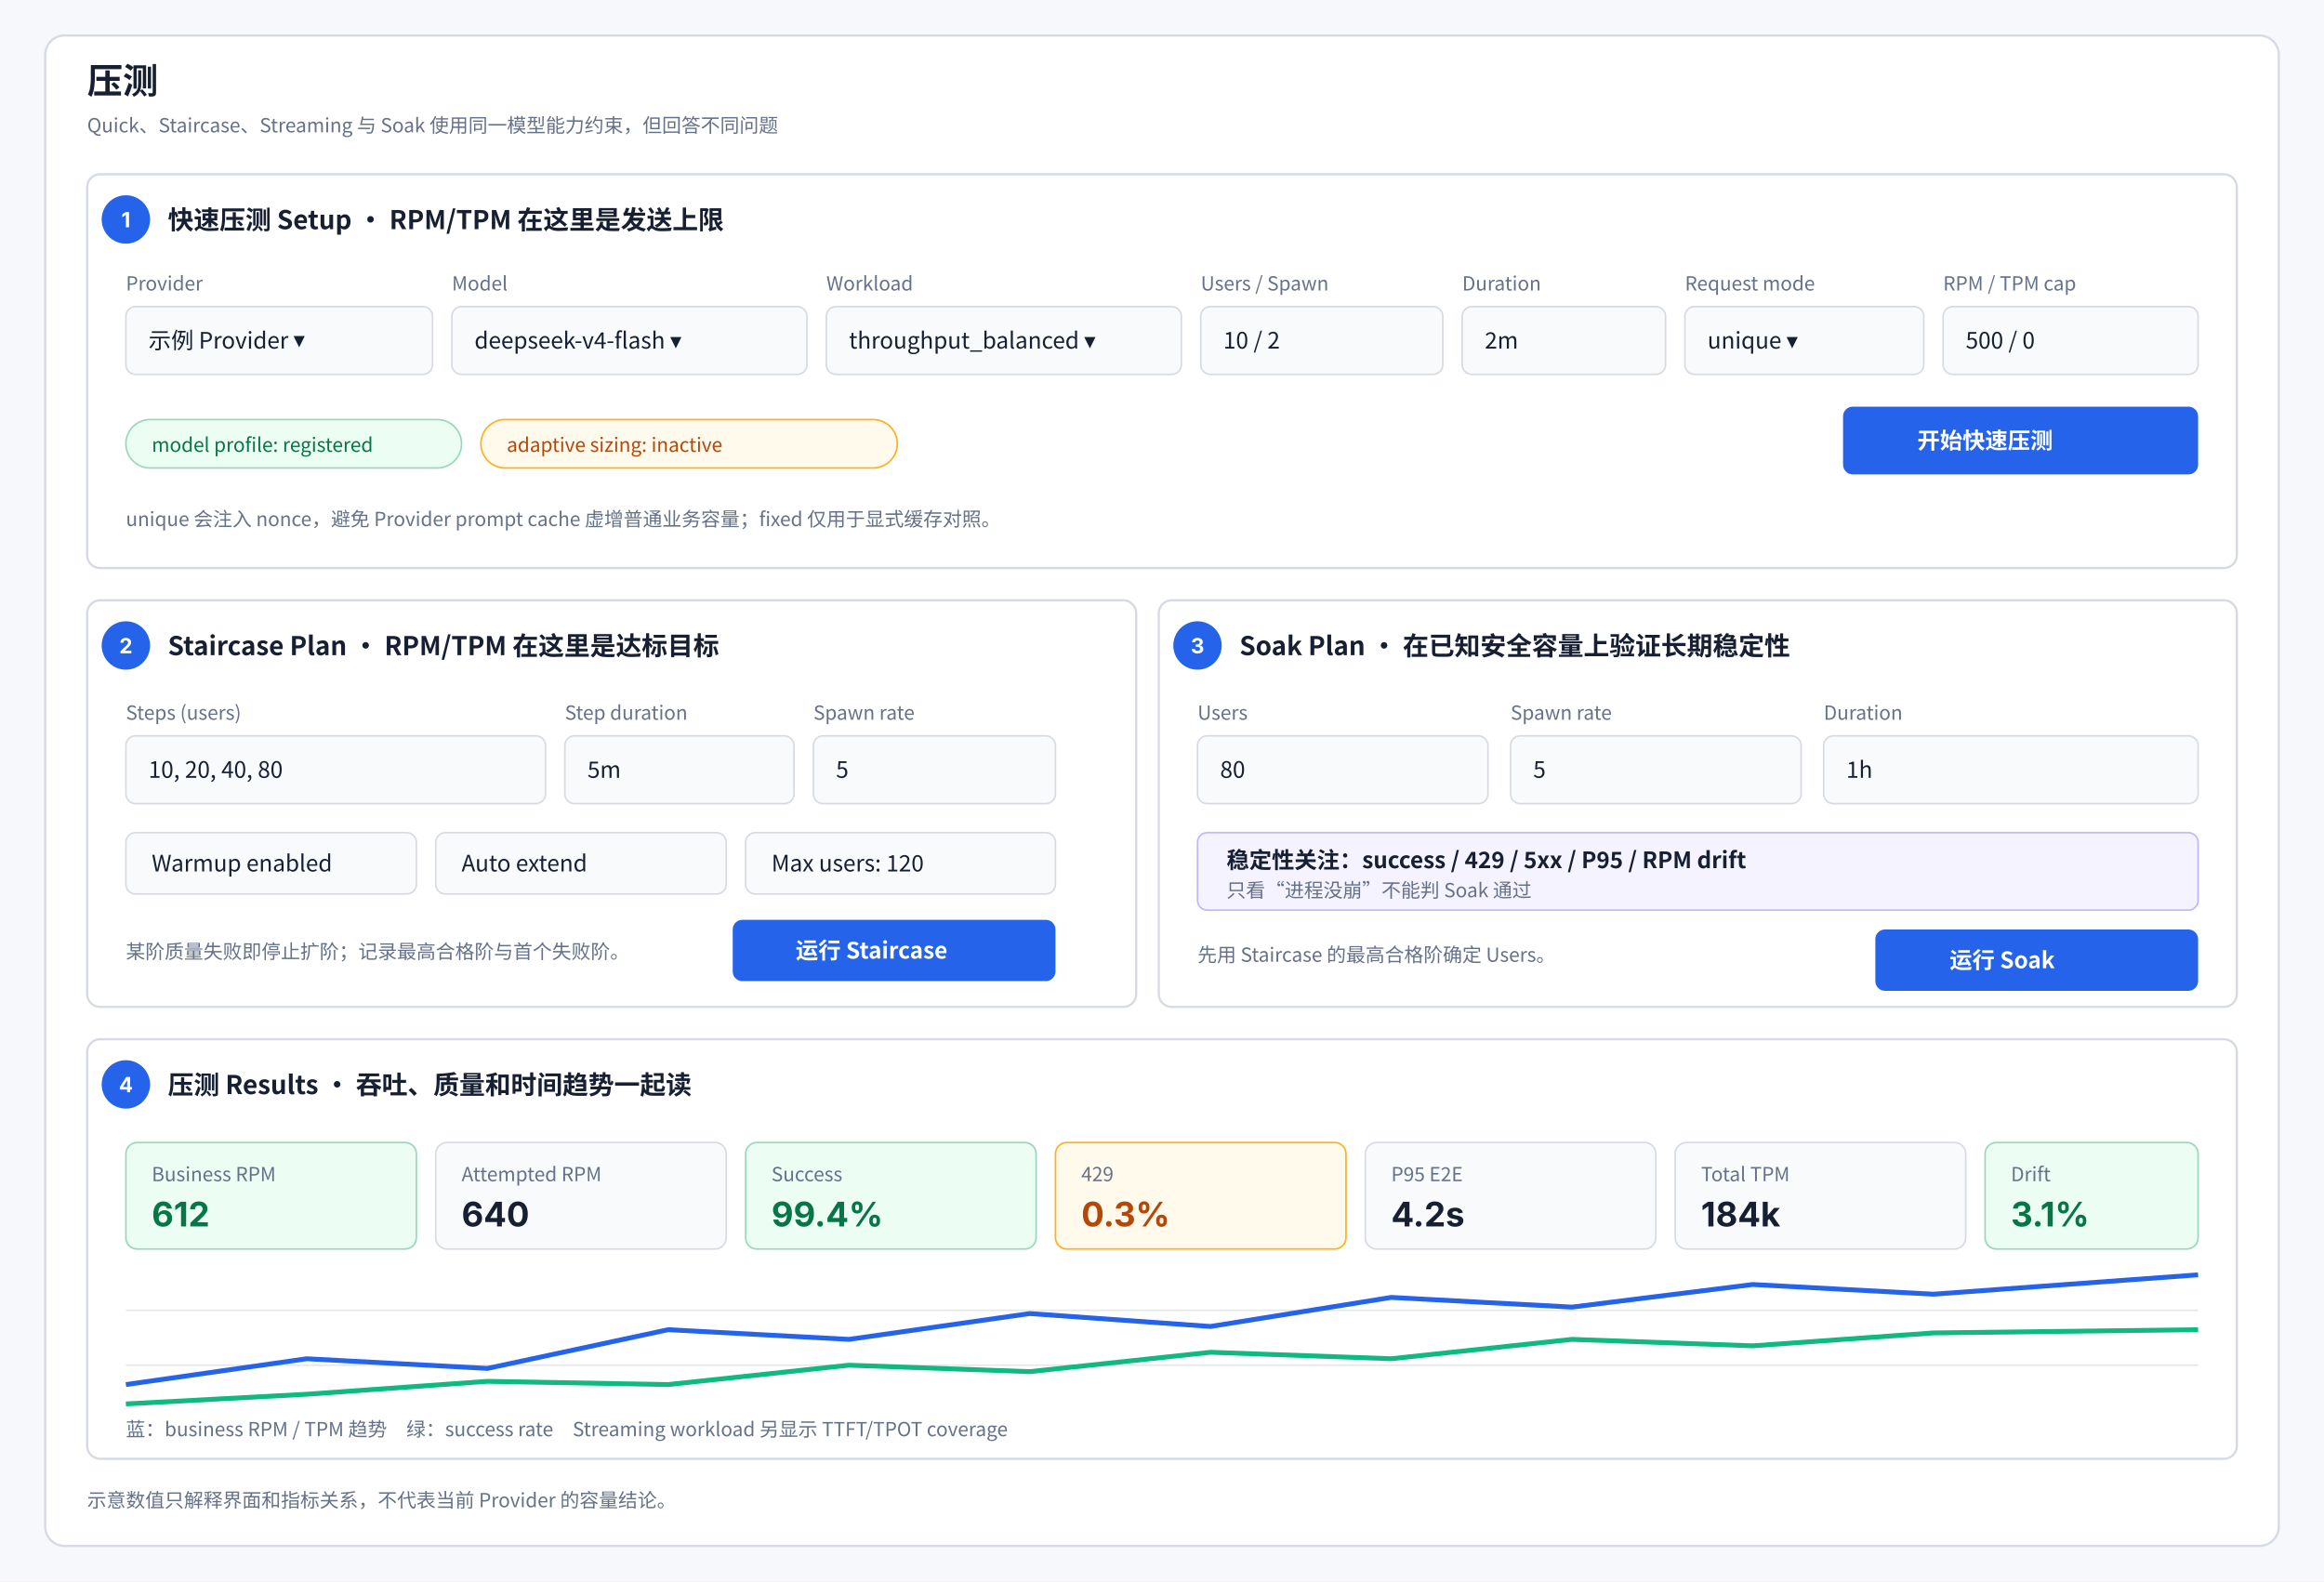
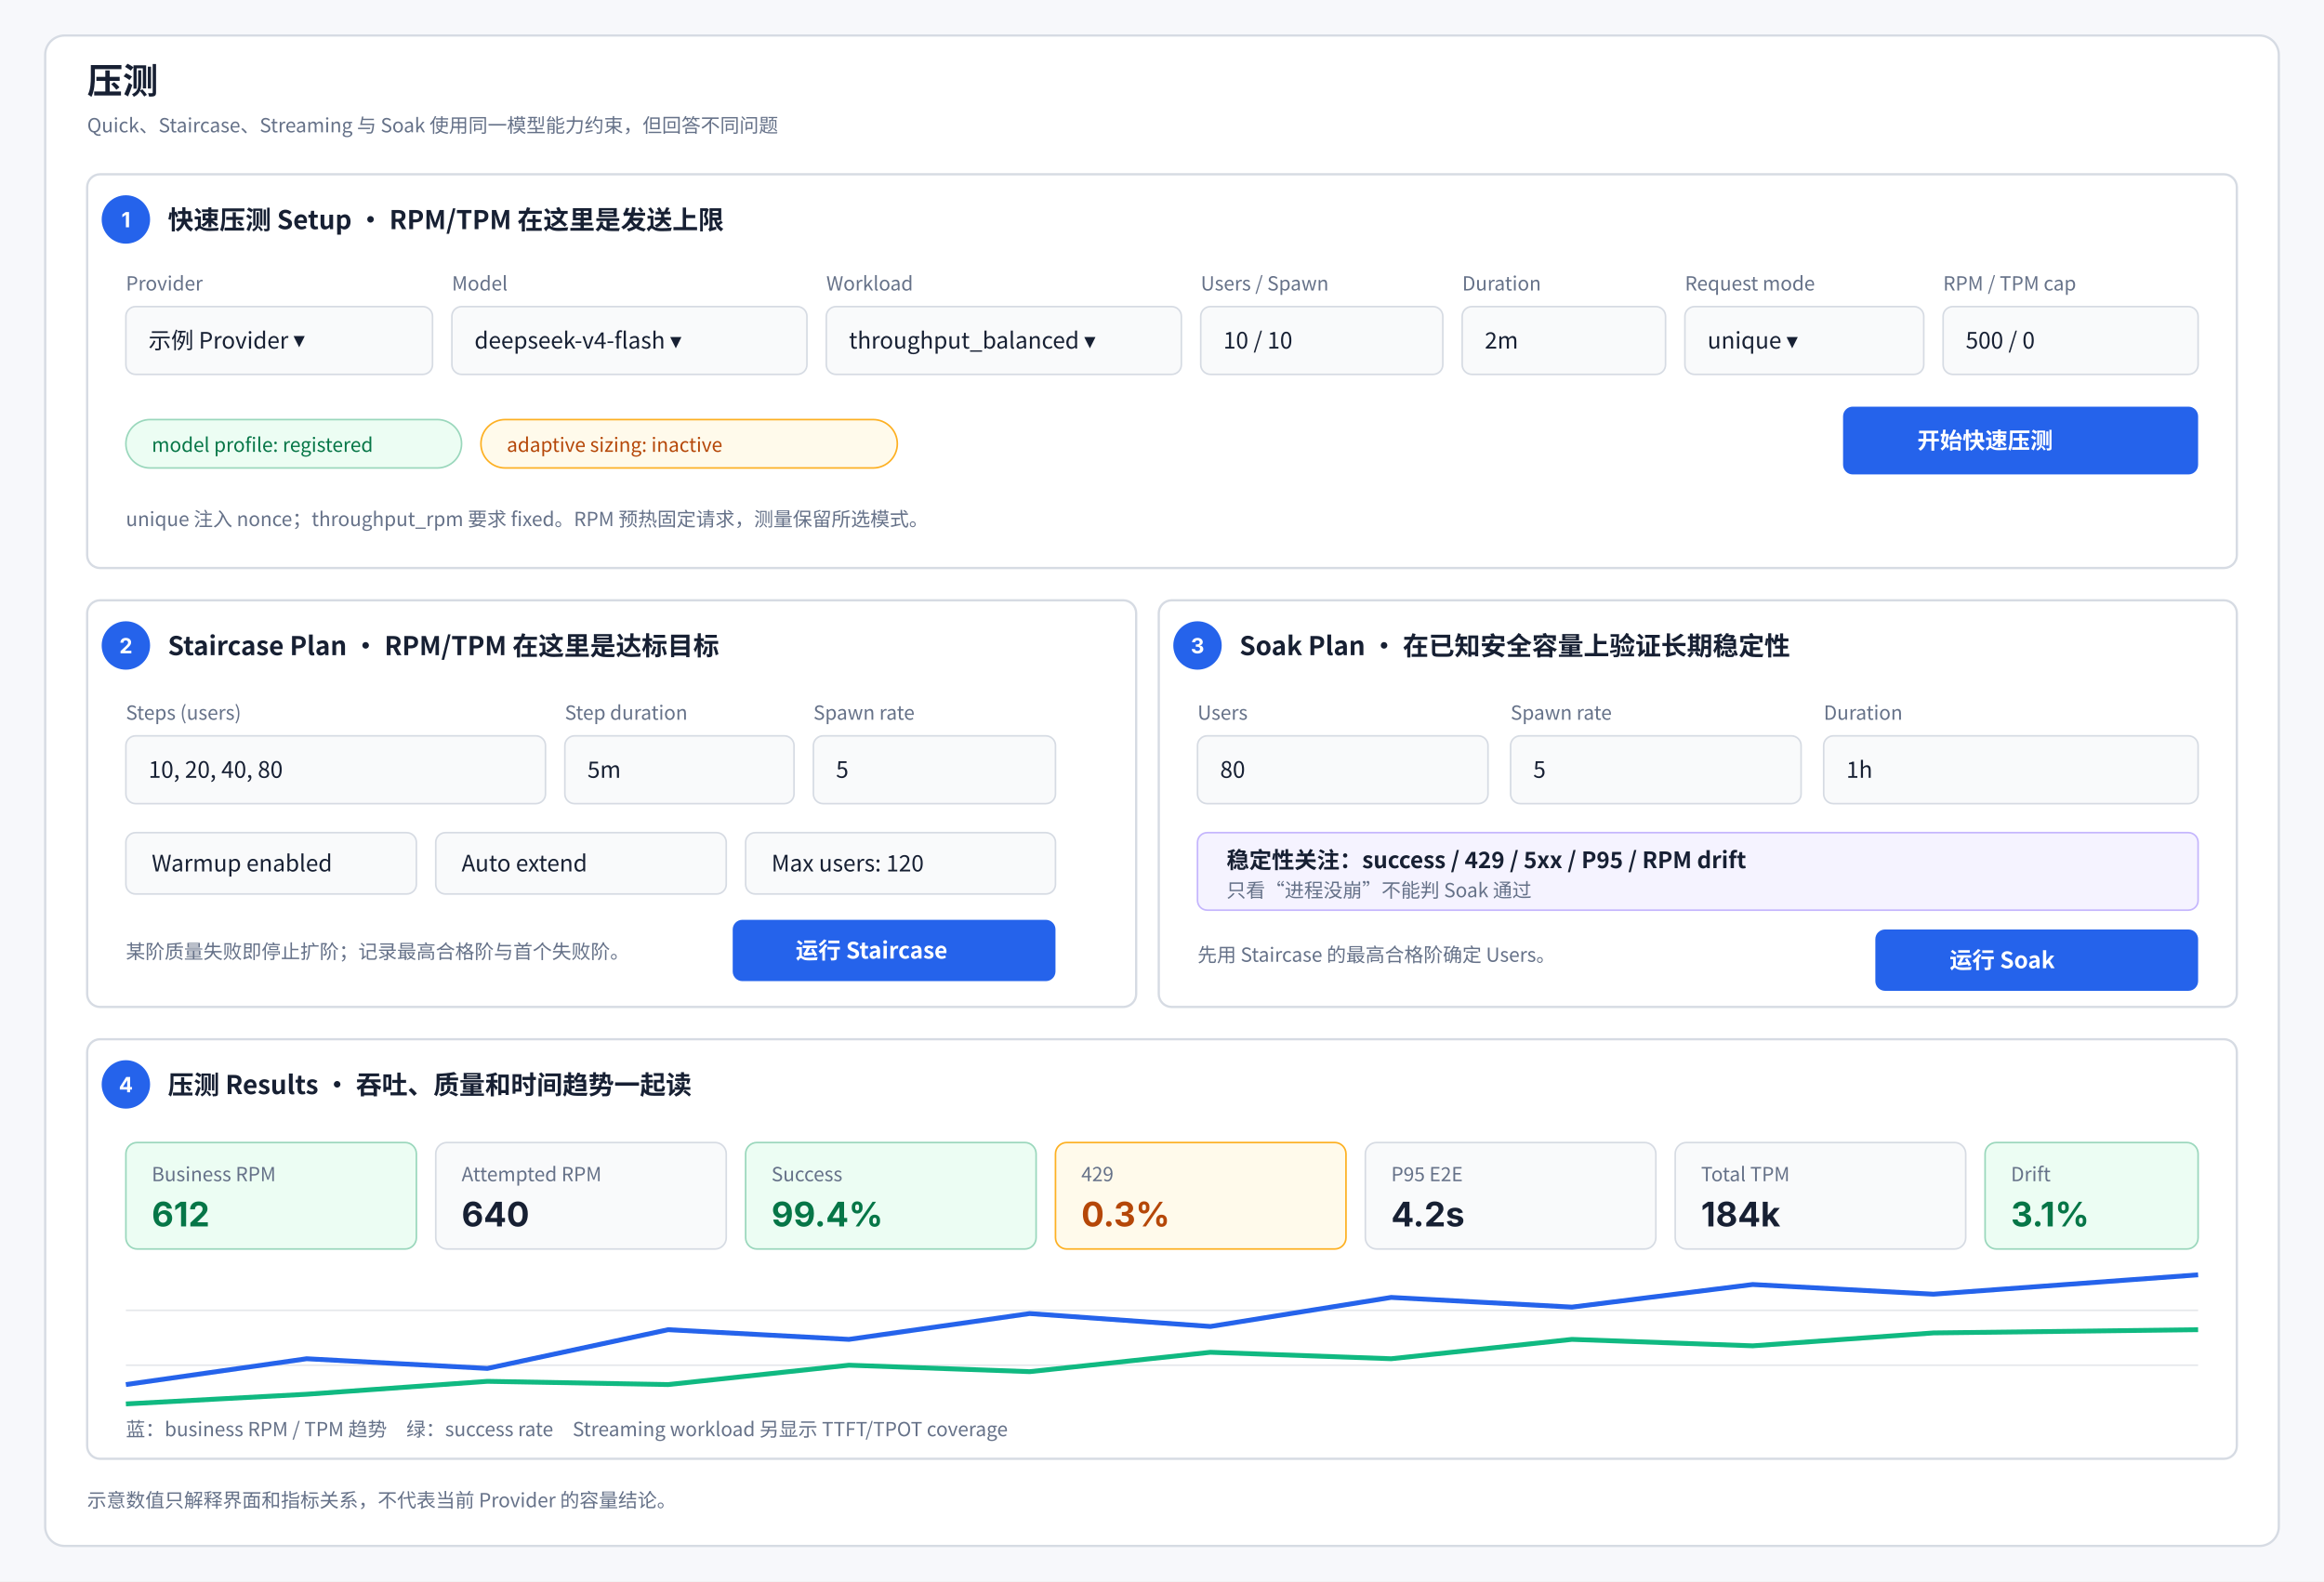
<svg xmlns="http://www.w3.org/2000/svg" width="1440" height="980" viewBox="0 0 1440 980" role="img" aria-labelledby="title desc">
  <defs>
    <style>
    .bg{fill:#f7f8fb}.panel{fill:#fff;stroke:#d6dbe3;stroke-width:1.4}.soft{fill:#f9fafb;stroke:#d6dbe3}.blue{fill:#2563eb}.green{fill:#ecfdf3;stroke:#9ad7bc}.amber{fill:#fffaeb;stroke:#fdb022}.purple{fill:#f5f3ff;stroke:#c4b5fd}.t{font:14px -apple-system,BlinkMacSystemFont,"Segoe UI","Noto Sans CJK SC",sans-serif;fill:#172033}.h1{font:bold 22px -apple-system,BlinkMacSystemFont,"Segoe UI","Noto Sans CJK SC",sans-serif;fill:#172033}.h2{font:bold 16px -apple-system,BlinkMacSystemFont,"Segoe UI","Noto Sans CJK SC",sans-serif;fill:#172033}.metric{font:bold 21px -apple-system,BlinkMacSystemFont,"Segoe UI",sans-serif;fill:#172033}.small{font:12px -apple-system,BlinkMacSystemFont,"Segoe UI","Noto Sans CJK SC",sans-serif;fill:#657188}.white{fill:#fff;font-weight:700}.bold{font-weight:700}.num{fill:#2563eb}.numtext{font:bold 13px -apple-system,BlinkMacSystemFont,"Segoe UI",sans-serif;fill:#fff;text-anchor:middle;dominant-baseline:middle}.line{stroke:#d6dbe3}.ok{fill:#067647}.warn{fill:#b54708}.chart1{fill:none;stroke:#2563eb;stroke-width:3}.chart2{fill:none;stroke:#10b981;stroke-width:3}.grid{stroke:#e5e7eb;stroke-width:1}
  </style>
  </defs>
  <rect class="bg" width="1440" height="980" />
  <rect class="panel" x="28" y="22" width="1384" height="936" rx="12" />
  <text class="h1" x="54" y="58">压测</text>
  <text class="small" x="54" y="82">Quick、Staircase、Streaming 与 Soak 使用同一模型能力约束，但回答不同问题</text>
  <rect class="panel" x="54" y="108" width="1332" height="244" rx="8" />
  <circle class="num" cx="78" cy="136" r="15" />
  <text class="numtext" x="78" y="136">1</text>
  <text class="h2" x="104" y="142">快速压测 Setup · RPM/TPM 在这里是发送上限</text>
  <text class="small" x="78" y="180">Provider</text>
  <rect class="soft" x="78" y="190" width="190" height="42" rx="6" />
  <text class="t" x="92" y="216">示例 Provider ▾</text>
  <text class="small" x="280" y="180">Model</text>
  <rect class="soft" x="280" y="190" width="220" height="42" rx="6" />
  <text class="t" x="294" y="216">deepseek-v4-flash ▾</text>
  <text class="small" x="512" y="180">Workload</text>
  <rect class="soft" x="512" y="190" width="220" height="42" rx="6" />
  <text class="t" x="526" y="216">throughput_balanced ▾</text>
  <text class="small" x="744" y="180">Users / Spawn</text>
  <rect class="soft" x="744" y="190" width="150" height="42" rx="6" />
-   <text class="t" x="758" y="216">10 / 2</text>
+   <text class="t" x="758" y="216">10 / 10</text>
  <text class="small" x="906" y="180">Duration</text>
  <rect class="soft" x="906" y="190" width="126" height="42" rx="6" />
  <text class="t" x="920" y="216">2m</text>
  <text class="small" x="1044" y="180">Request mode</text>
  <rect class="soft" x="1044" y="190" width="148" height="42" rx="6" />
  <text class="t" x="1058" y="216">unique ▾</text>
  <text class="small" x="1204" y="180">RPM / TPM cap</text>
  <rect class="soft" x="1204" y="190" width="158" height="42" rx="6" />
  <text class="t" x="1218" y="216">500 / 0</text>
  <rect class="green" x="78" y="260" width="208" height="30" rx="15" />
  <text class="small ok" x="94" y="280">model profile: registered</text>
  <rect class="amber" x="298" y="260" width="258" height="30" rx="15" />
  <text class="small warn" x="314" y="280">adaptive sizing: inactive</text>
  <rect class="blue" x="1142" y="252" width="220" height="42" rx="6" />
  <text class="t white" x="1188" y="278">开始快速压测</text>
-   <text class="small" x="78" y="326">unique 会注入 nonce，避免 Provider prompt cache 虚增普通业务容量；fixed 仅用于显式缓存对照。</text>
+   <text class="small" x="78" y="326">unique 注入 nonce；throughput_rpm 要求 fixed。RPM 预热固定请求，测量保留所选模式。</text>
  <rect class="panel" x="54" y="372" width="650" height="252" rx="8" />
  <circle class="num" cx="78" cy="400" r="15" />
  <text class="numtext" x="78" y="400">2</text>
  <text class="h2" x="104" y="406">Staircase Plan · RPM/TPM 在这里是达标目标</text>
  <text class="small" x="78" y="446">Steps (users)</text>
  <rect class="soft" x="78" y="456" width="260" height="42" rx="6" />
  <text class="t" x="92" y="482">10, 20, 40, 80</text>
  <text class="small" x="350" y="446">Step duration</text>
  <rect class="soft" x="350" y="456" width="142" height="42" rx="6" />
  <text class="t" x="364" y="482">5m</text>
  <text class="small" x="504" y="446">Spawn rate</text>
  <rect class="soft" x="504" y="456" width="150" height="42" rx="6" />
  <text class="t" x="518" y="482">5</text>
  <rect class="soft" x="78" y="516" width="180" height="38" rx="6" />
  <text class="t" x="94" y="540">Warmup enabled</text>
  <rect class="soft" x="270" y="516" width="180" height="38" rx="6" />
  <text class="t" x="286" y="540">Auto extend</text>
  <rect class="soft" x="462" y="516" width="192" height="38" rx="6" />
  <text class="t" x="478" y="540">Max users: 120</text>
  <rect class="blue" x="454" y="570" width="200" height="38" rx="6" />
  <text class="t white" x="493" y="594">运行 Staircase</text>
  <text class="small" x="78" y="594">某阶质量失败即停止扩阶；记录最高合格阶与首个失败阶。</text>
  <rect class="panel" x="718" y="372" width="668" height="252" rx="8" />
  <circle class="num" cx="742" cy="400" r="15" />
  <text class="numtext" x="742" y="400">3</text>
  <text class="h2" x="768" y="406">Soak Plan · 在已知安全容量上验证长期稳定性</text>
  <text class="small" x="742" y="446">Users</text>
  <rect class="soft" x="742" y="456" width="180" height="42" rx="6" />
  <text class="t" x="756" y="482">80</text>
  <text class="small" x="936" y="446">Spawn rate</text>
  <rect class="soft" x="936" y="456" width="180" height="42" rx="6" />
  <text class="t" x="950" y="482">5</text>
  <text class="small" x="1130" y="446">Duration</text>
  <rect class="soft" x="1130" y="456" width="232" height="42" rx="6" />
  <text class="t" x="1144" y="482">1h</text>
  <rect class="purple" x="742" y="516" width="620" height="48" rx="6" />
  <text class="t bold" x="760" y="538">稳定性关注：success / 429 / 5xx / P95 / RPM drift</text>
  <text class="small" x="760" y="556">只看“进程没崩”不能判 Soak 通过</text>
  <rect class="blue" x="1162" y="576" width="200" height="38" rx="6" />
  <text class="t white" x="1208" y="600">运行 Soak</text>
  <text class="small" x="742" y="596">先用 Staircase 的最高合格阶确定 Users。</text>
  <rect class="panel" x="54" y="644" width="1332" height="260" rx="8" />
  <circle class="num" cx="78" cy="672" r="15" />
  <text class="numtext" x="78" y="672">4</text>
  <text class="h2" x="104" y="678">压测 Results · 吞吐、质量和时间趋势一起读</text>
  <rect class="green" x="78" y="708" width="180" height="66" rx="7" />
  <text class="small" x="94" y="732">Business RPM</text>
  <text class="metric ok" x="94" y="760">612</text>
  <rect class="soft" x="270" y="708" width="180" height="66" rx="7" />
  <text class="small" x="286" y="732">Attempted RPM</text>
  <text class="metric" x="286" y="760">640</text>
  <rect class="green" x="462" y="708" width="180" height="66" rx="7" />
  <text class="small" x="478" y="732">Success</text>
  <text class="metric ok" x="478" y="760">99.4%</text>
  <rect class="amber" x="654" y="708" width="180" height="66" rx="7" />
  <text class="small" x="670" y="732">429</text>
  <text class="metric warn" x="670" y="760">0.3%</text>
  <rect class="soft" x="846" y="708" width="180" height="66" rx="7" />
  <text class="small" x="862" y="732">P95 E2E</text>
  <text class="metric" x="862" y="760">4.2s</text>
  <rect class="soft" x="1038" y="708" width="180" height="66" rx="7" />
  <text class="small" x="1054" y="732">Total TPM</text>
  <text class="metric" x="1054" y="760">184k</text>
  <rect class="green" x="1230" y="708" width="132" height="66" rx="7" />
  <text class="small" x="1246" y="732">Drift</text>
  <text class="metric ok" x="1246" y="760">3.1%</text>
  <line class="grid" x1="78" y1="812" x2="1362" y2="812" />
  <line class="grid" x1="78" y1="846" x2="1362" y2="846" />
  <polyline class="chart1" points="78,858 190,842 302,848 414,824 526,830 638,814 750,822 862,804 974,810 1086,796 1198,802 1362,790" />
  <polyline class="chart2" points="78,870 190,864 302,856 414,858 526,846 638,850 750,838 862,842 974,830 1086,834 1198,826 1362,824" />
  <text class="small" x="78" y="890">蓝：business RPM / TPM 趋势　绿：success rate　Streaming workload 另显示 TTFT/TPOT coverage</text>
  <text class="small" x="54" y="934">示意数值只解释界面和指标关系，不代表当前 Provider 的容量结论。</text>
</svg>
